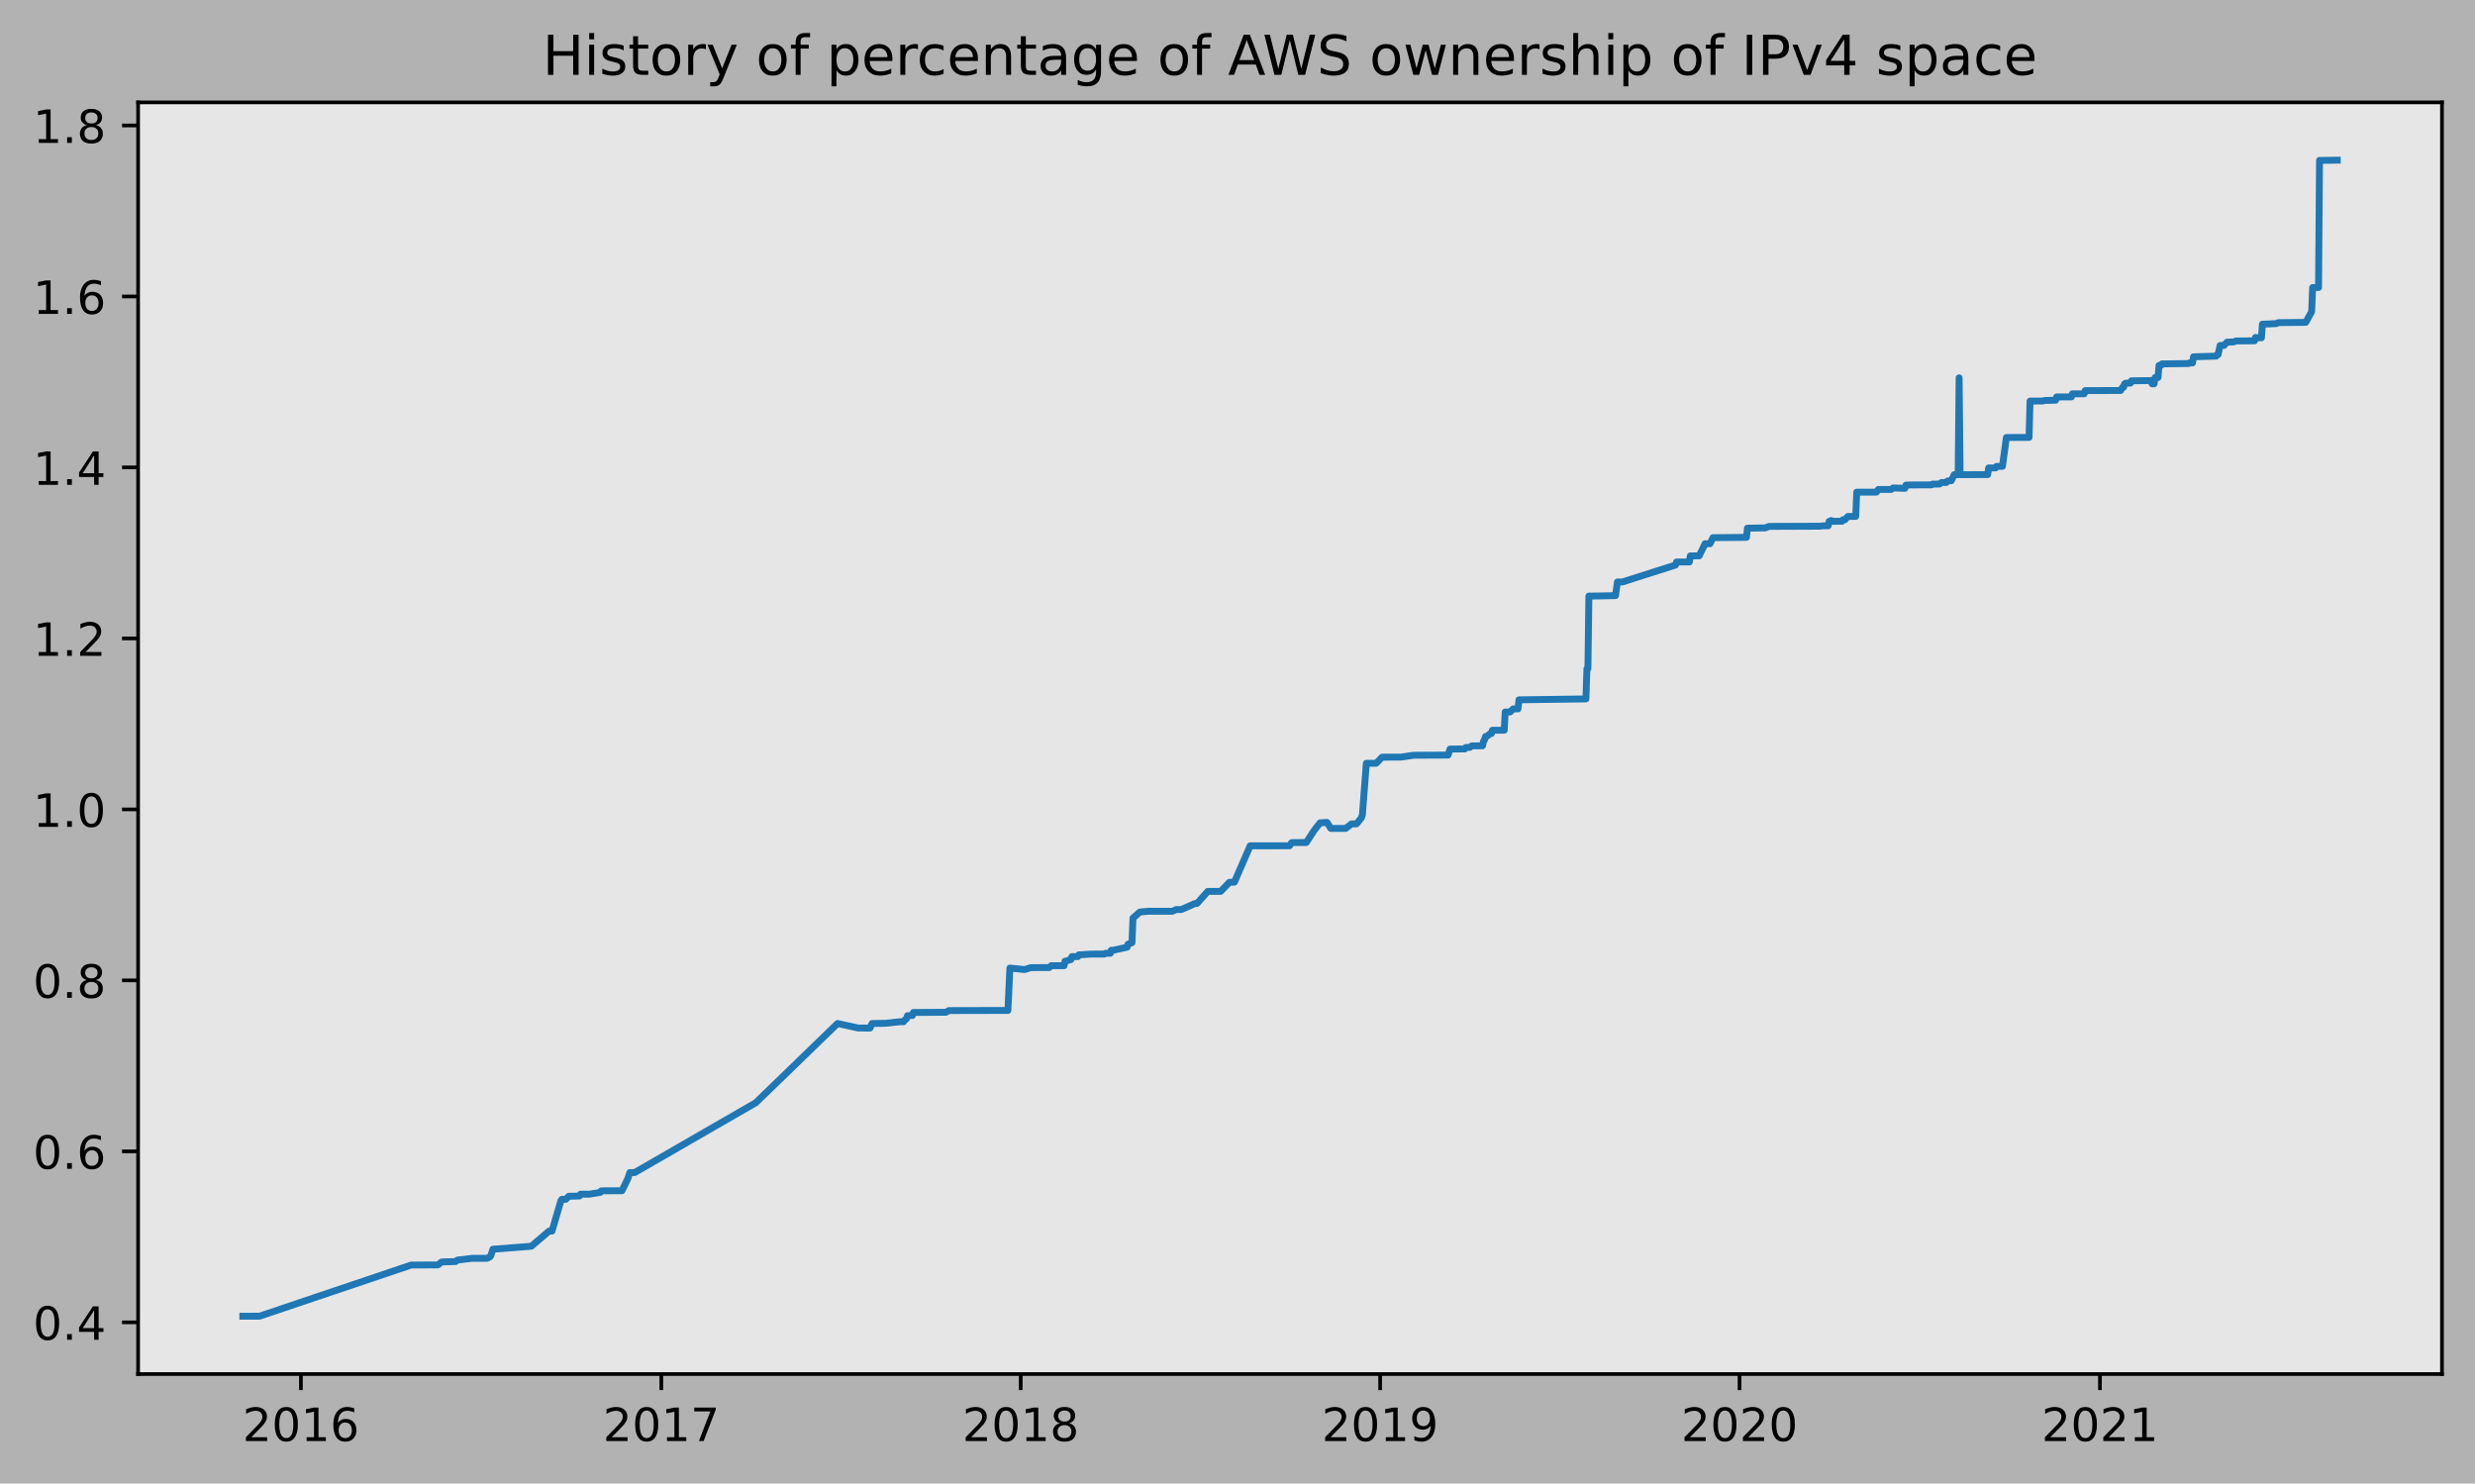
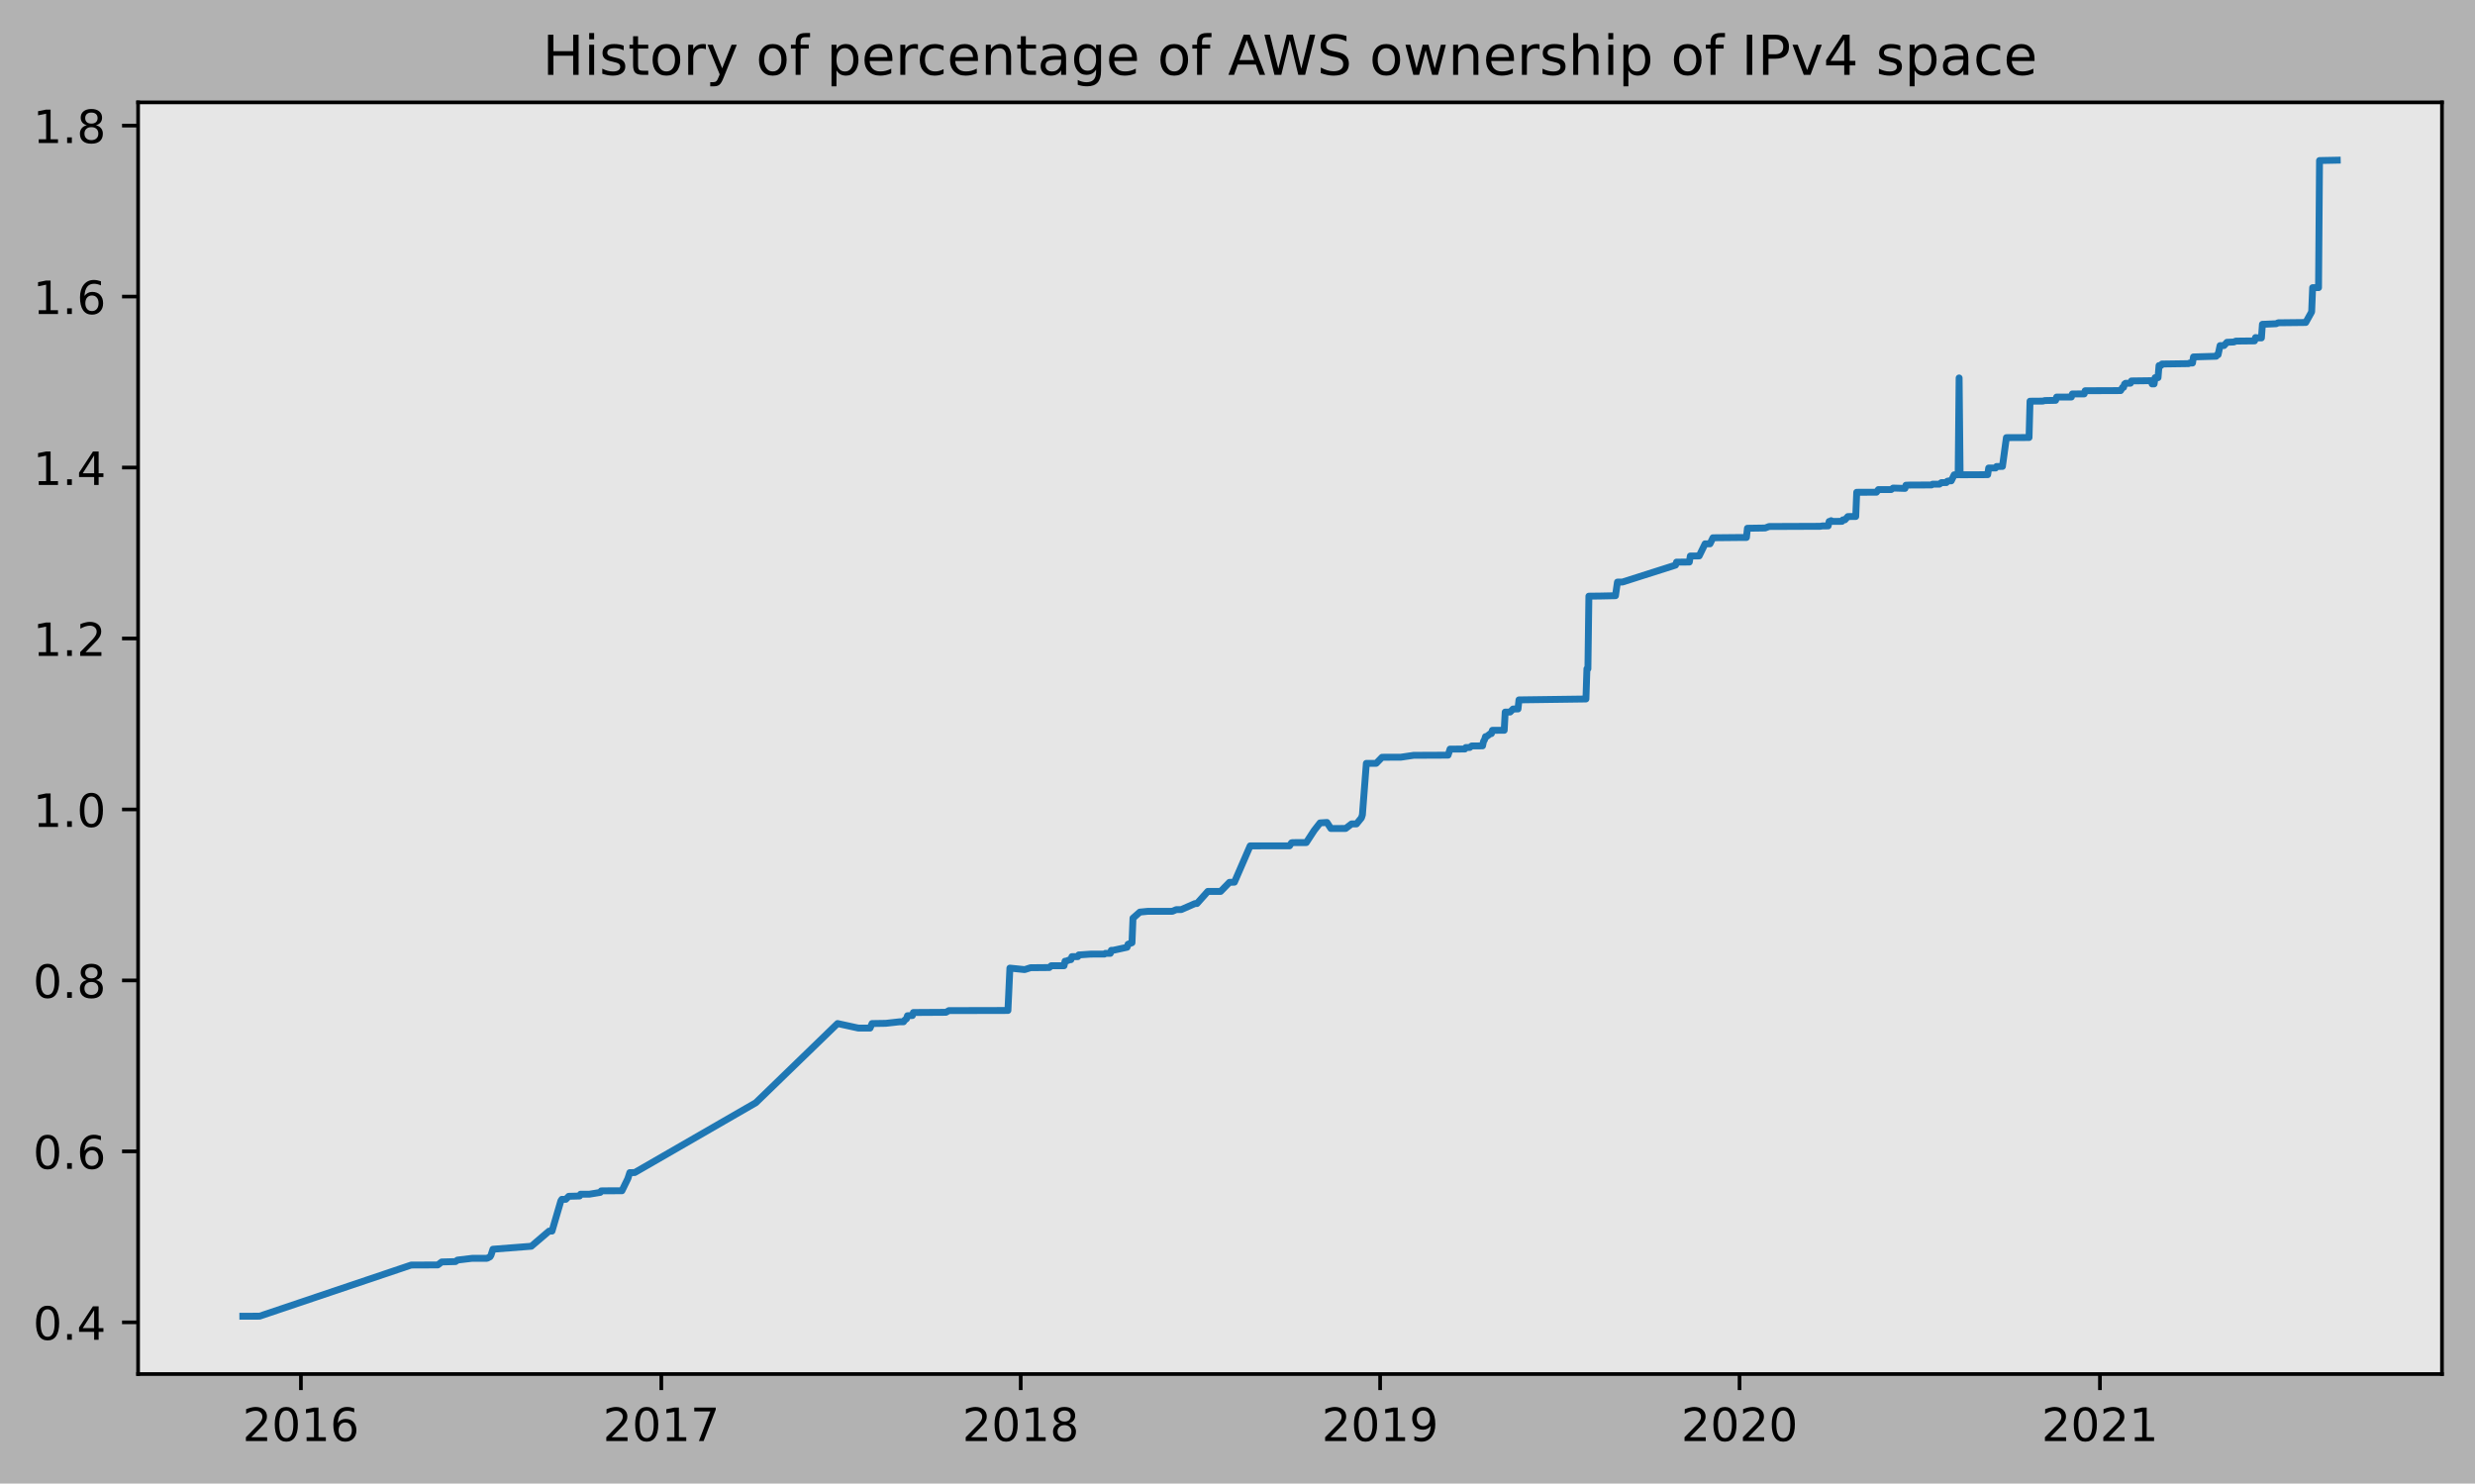
<svg xmlns="http://www.w3.org/2000/svg" xmlns:xlink="http://www.w3.org/1999/xlink" height="323.396pt" version="1.1" viewBox="0 0 539.503 323.396" width="539.503pt">
  <defs>
    <style type="text/css">
*{stroke-linecap:butt;stroke-linejoin:round;}
  </style>
  </defs>
  <g id="figure_1">
    <g id="patch_1">
      <path d="M 0 323.396  L 539.503 323.396  L 539.503 0  L 0 0  z " style="fill:#b2b2b2;" />
    </g>
    <g id="axes_1">
      <g id="patch_2">
        <path d="M 30.103 299.518  L 532.303 299.518  L 532.303 22.318  L 30.103 22.318  z " style="fill:#e6e6e6;" />
      </g>
      <g id="matplotlib.axis_1">
        <g id="xtick_1">
          <g id="line2d_1">
            <defs>
-               <path d="M 0 0  L 0 3.5  " id="m398f9cd85d" style="stroke:#000000;stroke-width:0.8;" />
-             </defs>
-             <g>
-               <use style="stroke:#000000;stroke-width:0.8;" x="65.594" xlink:href="#m398f9cd85d" y="299.518" />
+               <path d="M 0 0  L 0 3.5  " id="md01f95d7d3" style="stroke:#000000;stroke-width:0.8;" />
+             </defs>
+             <g>
+               <use style="stroke:#000000;stroke-width:0.8;" x="65.594" xlink:href="#md01f95d7d3" y="299.518" />
            </g>
          </g>
          <g id="text_1">
            <defs>
              <path d="M 19.188 8.297  L 53.609 8.297  L 53.609 0  L 7.328 0  L 7.328 8.297  Q 12.938 14.109 22.625 23.891  Q 32.328 33.688 34.812 36.531  Q 39.547 41.844 41.422 45.531  Q 43.312 49.219 43.312 52.781  Q 43.312 58.594 39.234 62.25  Q 35.156 65.922 28.609 65.922  Q 23.969 65.922 18.812 64.312  Q 13.672 62.703 7.812 59.422  L 7.812 69.391  Q 13.766 71.781 18.938 73  Q 24.125 74.219 28.422 74.219  Q 39.75 74.219 46.484 68.547  Q 53.219 62.891 53.219 53.422  Q 53.219 48.922 51.531 44.891  Q 49.859 40.875 45.406 35.406  Q 44.188 33.984 37.641 27.219  Q 31.109 20.453 19.188 8.297  z " id="DejaVuSans-50" />
              <path d="M 31.781 66.406  Q 24.172 66.406 20.328 58.906  Q 16.5 51.422 16.5 36.375  Q 16.5 21.391 20.328 13.891  Q 24.172 6.391 31.781 6.391  Q 39.453 6.391 43.281 13.891  Q 47.125 21.391 47.125 36.375  Q 47.125 51.422 43.281 58.906  Q 39.453 66.406 31.781 66.406  z M 31.781 74.219  Q 44.047 74.219 50.516 64.516  Q 56.984 54.828 56.984 36.375  Q 56.984 17.969 50.516 8.266  Q 44.047 -1.422 31.781 -1.422  Q 19.531 -1.422 13.062 8.266  Q 6.594 17.969 6.594 36.375  Q 6.594 54.828 13.062 64.516  Q 19.531 74.219 31.781 74.219  z " id="DejaVuSans-48" />
              <path d="M 12.406 8.297  L 28.516 8.297  L 28.516 63.922  L 10.984 60.406  L 10.984 69.391  L 28.422 72.906  L 38.281 72.906  L 38.281 8.297  L 54.391 8.297  L 54.391 0  L 12.406 0  z " id="DejaVuSans-49" />
              <path d="M 33.016 40.375  Q 26.375 40.375 22.484 35.828  Q 18.609 31.297 18.609 23.391  Q 18.609 15.531 22.484 10.953  Q 26.375 6.391 33.016 6.391  Q 39.656 6.391 43.531 10.953  Q 47.406 15.531 47.406 23.391  Q 47.406 31.297 43.531 35.828  Q 39.656 40.375 33.016 40.375  z M 52.594 71.297  L 52.594 62.312  Q 48.875 64.062 45.094 64.984  Q 41.312 65.922 37.594 65.922  Q 27.828 65.922 22.672 59.328  Q 17.531 52.734 16.797 39.406  Q 19.672 43.656 24.016 45.922  Q 28.375 48.188 33.594 48.188  Q 44.578 48.188 50.953 41.516  Q 57.328 34.859 57.328 23.391  Q 57.328 12.156 50.688 5.359  Q 44.047 -1.422 33.016 -1.422  Q 20.359 -1.422 13.672 8.266  Q 6.984 17.969 6.984 36.375  Q 6.984 53.656 15.188 63.938  Q 23.391 74.219 37.203 74.219  Q 40.922 74.219 44.703 73.484  Q 48.484 72.75 52.594 71.297  z " id="DejaVuSans-54" />
            </defs>
            <g transform="translate(52.86933 314.1166)scale(0.1 -0.1)">
              <use xlink:href="#DejaVuSans-50" />
              <use x="63.623" xlink:href="#DejaVuSans-48" />
              <use x="127.246" xlink:href="#DejaVuSans-49" />
              <use x="190.869" xlink:href="#DejaVuSans-54" />
            </g>
          </g>
        </g>
        <g id="xtick_2">
          <g id="line2d_2">
            <g>
-               <use style="stroke:#000000;stroke-width:0.8;" x="144.154" xlink:href="#m398f9cd85d" y="299.518" />
+               <use style="stroke:#000000;stroke-width:0.8;" x="144.154" xlink:href="#md01f95d7d3" y="299.518" />
            </g>
          </g>
          <g id="text_2">
            <defs>
              <path d="M 8.203 72.906  L 55.078 72.906  L 55.078 68.703  L 28.609 0  L 18.312 0  L 43.219 64.594  L 8.203 64.594  z " id="DejaVuSans-55" />
            </defs>
            <g transform="translate(131.4286 314.1166)scale(0.1 -0.1)">
              <use xlink:href="#DejaVuSans-50" />
              <use x="63.623" xlink:href="#DejaVuSans-48" />
              <use x="127.246" xlink:href="#DejaVuSans-49" />
              <use x="190.869" xlink:href="#DejaVuSans-55" />
            </g>
          </g>
        </g>
        <g id="xtick_3">
          <g id="line2d_3">
            <g>
-               <use style="stroke:#000000;stroke-width:0.8;" x="222.498" xlink:href="#m398f9cd85d" y="299.518" />
+               <use style="stroke:#000000;stroke-width:0.8;" x="222.498" xlink:href="#md01f95d7d3" y="299.518" />
            </g>
          </g>
          <g id="text_3">
            <defs>
              <path d="M 31.781 34.625  Q 24.75 34.625 20.719 30.859  Q 16.703 27.094 16.703 20.516  Q 16.703 13.922 20.719 10.156  Q 24.75 6.391 31.781 6.391  Q 38.812 6.391 42.859 10.172  Q 46.922 13.969 46.922 20.516  Q 46.922 27.094 42.891 30.859  Q 38.875 34.625 31.781 34.625  z M 21.922 38.812  Q 15.578 40.375 12.031 44.719  Q 8.5 49.078 8.5 55.328  Q 8.5 64.062 14.719 69.141  Q 20.953 74.219 31.781 74.219  Q 42.672 74.219 48.875 69.141  Q 55.078 64.062 55.078 55.328  Q 55.078 49.078 51.531 44.719  Q 48 40.375 41.703 38.812  Q 48.828 37.156 52.797 32.312  Q 56.781 27.484 56.781 20.516  Q 56.781 9.906 50.312 4.234  Q 43.844 -1.422 31.781 -1.422  Q 19.734 -1.422 13.25 4.234  Q 6.781 9.906 6.781 20.516  Q 6.781 27.484 10.781 32.312  Q 14.797 37.156 21.922 38.812  z M 18.312 54.391  Q 18.312 48.734 21.844 45.562  Q 25.391 42.391 31.781 42.391  Q 38.141 42.391 41.719 45.562  Q 45.312 48.734 45.312 54.391  Q 45.312 60.062 41.719 63.234  Q 38.141 66.406 31.781 66.406  Q 25.391 66.406 21.844 63.234  Q 18.312 60.062 18.312 54.391  z " id="DejaVuSans-56" />
            </defs>
            <g transform="translate(209.7733 314.1166)scale(0.1 -0.1)">
              <use xlink:href="#DejaVuSans-50" />
              <use x="63.623" xlink:href="#DejaVuSans-48" />
              <use x="127.246" xlink:href="#DejaVuSans-49" />
              <use x="190.869" xlink:href="#DejaVuSans-56" />
            </g>
          </g>
        </g>
        <g id="xtick_4">
          <g id="line2d_4">
            <g>
-               <use style="stroke:#000000;stroke-width:0.8;" x="300.843" xlink:href="#m398f9cd85d" y="299.518" />
+               <use style="stroke:#000000;stroke-width:0.8;" x="300.843" xlink:href="#md01f95d7d3" y="299.518" />
            </g>
          </g>
          <g id="text_4">
            <defs>
              <path d="M 10.984 1.516  L 10.984 10.5  Q 14.703 8.734 18.5 7.812  Q 22.312 6.891 25.984 6.891  Q 35.75 6.891 40.891 13.453  Q 46.047 20.016 46.781 33.406  Q 43.953 29.203 39.594 26.953  Q 35.25 24.703 29.984 24.703  Q 19.047 24.703 12.672 31.312  Q 6.297 37.938 6.297 49.422  Q 6.297 60.641 12.938 67.422  Q 19.578 74.219 30.609 74.219  Q 43.266 74.219 49.922 64.516  Q 56.594 54.828 56.594 36.375  Q 56.594 19.141 48.406 8.859  Q 40.234 -1.422 26.422 -1.422  Q 22.703 -1.422 18.891 -0.688  Q 15.094 0.047 10.984 1.516  z M 30.609 32.422  Q 37.25 32.422 41.125 36.953  Q 45.016 41.5 45.016 49.422  Q 45.016 57.281 41.125 61.844  Q 37.25 66.406 30.609 66.406  Q 23.969 66.406 20.094 61.844  Q 16.219 57.281 16.219 49.422  Q 16.219 41.5 20.094 36.953  Q 23.969 32.422 30.609 32.422  z " id="DejaVuSans-57" />
            </defs>
            <g transform="translate(288.118 314.1166)scale(0.1 -0.1)">
              <use xlink:href="#DejaVuSans-50" />
              <use x="63.623" xlink:href="#DejaVuSans-48" />
              <use x="127.246" xlink:href="#DejaVuSans-49" />
              <use x="190.869" xlink:href="#DejaVuSans-57" />
            </g>
          </g>
        </g>
        <g id="xtick_5">
          <g id="line2d_5">
            <g>
-               <use style="stroke:#000000;stroke-width:0.8;" x="379.188" xlink:href="#m398f9cd85d" y="299.518" />
+               <use style="stroke:#000000;stroke-width:0.8;" x="379.188" xlink:href="#md01f95d7d3" y="299.518" />
            </g>
          </g>
          <g id="text_5">
            <g transform="translate(366.4626 314.1166)scale(0.1 -0.1)">
              <use xlink:href="#DejaVuSans-50" />
              <use x="63.623" xlink:href="#DejaVuSans-48" />
              <use x="127.246" xlink:href="#DejaVuSans-50" />
              <use x="190.869" xlink:href="#DejaVuSans-48" />
            </g>
          </g>
        </g>
        <g id="xtick_6">
          <g id="line2d_6">
            <g>
-               <use style="stroke:#000000;stroke-width:0.8;" x="457.747" xlink:href="#m398f9cd85d" y="299.518" />
+               <use style="stroke:#000000;stroke-width:0.8;" x="457.747" xlink:href="#md01f95d7d3" y="299.518" />
            </g>
          </g>
          <g id="text_6">
            <g transform="translate(445.0219 314.1166)scale(0.1 -0.1)">
              <use xlink:href="#DejaVuSans-50" />
              <use x="63.623" xlink:href="#DejaVuSans-48" />
              <use x="127.246" xlink:href="#DejaVuSans-50" />
              <use x="190.869" xlink:href="#DejaVuSans-49" />
            </g>
          </g>
        </g>
      </g>
      <g id="matplotlib.axis_2">
        <g id="ytick_1">
          <g id="line2d_7">
            <defs>
-               <path d="M 0 0  L -3.5 0  " id="m3042675da7" style="stroke:#000000;stroke-width:0.8;" />
-             </defs>
-             <g>
-               <use style="stroke:#000000;stroke-width:0.8;" x="30.103" xlink:href="#m3042675da7" y="288.245" />
+               <path d="M 0 0  L -3.5 0  " id="ma2ebd21f0e" style="stroke:#000000;stroke-width:0.8;" />
+             </defs>
+             <g>
+               <use style="stroke:#000000;stroke-width:0.8;" x="30.103" xlink:href="#ma2ebd21f0e" y="288.244" />
            </g>
          </g>
          <g id="text_7">
            <defs>
              <path d="M 10.688 12.406  L 21 12.406  L 21 0  L 10.688 0  z " id="DejaVuSans-46" />
              <path d="M 37.797 64.312  L 12.891 25.391  L 37.797 25.391  z M 35.203 72.906  L 47.609 72.906  L 47.609 25.391  L 58.016 25.391  L 58.016 17.188  L 47.609 17.188  L 47.609 0  L 37.797 0  L 37.797 17.188  L 4.891 17.188  L 4.891 26.703  z " id="DejaVuSans-52" />
            </defs>
-             <g transform="translate(7.2 292.0437)scale(0.1 -0.1)">
+             <g transform="translate(7.2 292.0436)scale(0.1 -0.1)">
              <use xlink:href="#DejaVuSans-48" />
              <use x="63.623" xlink:href="#DejaVuSans-46" />
              <use x="95.41" xlink:href="#DejaVuSans-52" />
            </g>
          </g>
        </g>
        <g id="ytick_2">
          <g id="line2d_8">
            <g>
-               <use style="stroke:#000000;stroke-width:0.8;" x="30.103" xlink:href="#m3042675da7" y="250.974" />
+               <use style="stroke:#000000;stroke-width:0.8;" x="30.103" xlink:href="#ma2ebd21f0e" y="250.978" />
            </g>
          </g>
          <g id="text_8">
-             <g transform="translate(7.2 254.7731)scale(0.1 -0.1)">
+             <g transform="translate(7.2 254.7775)scale(0.1 -0.1)">
              <use xlink:href="#DejaVuSans-48" />
              <use x="63.623" xlink:href="#DejaVuSans-46" />
              <use x="95.41" xlink:href="#DejaVuSans-54" />
            </g>
          </g>
        </g>
        <g id="ytick_3">
          <g id="line2d_9">
            <g>
-               <use style="stroke:#000000;stroke-width:0.8;" x="30.103" xlink:href="#m3042675da7" y="213.703" />
+               <use style="stroke:#000000;stroke-width:0.8;" x="30.103" xlink:href="#ma2ebd21f0e" y="213.712" />
            </g>
          </g>
          <g id="text_9">
-             <g transform="translate(7.2 217.5025)scale(0.1 -0.1)">
+             <g transform="translate(7.2 217.5115)scale(0.1 -0.1)">
              <use xlink:href="#DejaVuSans-48" />
              <use x="63.623" xlink:href="#DejaVuSans-46" />
              <use x="95.41" xlink:href="#DejaVuSans-56" />
            </g>
          </g>
        </g>
        <g id="ytick_4">
          <g id="line2d_10">
            <g>
-               <use style="stroke:#000000;stroke-width:0.8;" x="30.103" xlink:href="#m3042675da7" y="176.433" />
+               <use style="stroke:#000000;stroke-width:0.8;" x="30.103" xlink:href="#ma2ebd21f0e" y="176.446" />
            </g>
          </g>
          <g id="text_10">
-             <g transform="translate(7.2 180.2319)scale(0.1 -0.1)">
+             <g transform="translate(7.2 180.2454)scale(0.1 -0.1)">
              <use xlink:href="#DejaVuSans-49" />
              <use x="63.623" xlink:href="#DejaVuSans-46" />
              <use x="95.41" xlink:href="#DejaVuSans-48" />
            </g>
          </g>
        </g>
        <g id="ytick_5">
          <g id="line2d_11">
            <g>
-               <use style="stroke:#000000;stroke-width:0.8;" x="30.103" xlink:href="#m3042675da7" y="139.162" />
+               <use style="stroke:#000000;stroke-width:0.8;" x="30.103" xlink:href="#ma2ebd21f0e" y="139.18" />
            </g>
          </g>
          <g id="text_11">
-             <g transform="translate(7.2 142.9613)scale(0.1 -0.1)">
+             <g transform="translate(7.2 142.9794)scale(0.1 -0.1)">
              <use xlink:href="#DejaVuSans-49" />
              <use x="63.623" xlink:href="#DejaVuSans-46" />
              <use x="95.41" xlink:href="#DejaVuSans-50" />
            </g>
          </g>
        </g>
        <g id="ytick_6">
          <g id="line2d_12">
            <g>
-               <use style="stroke:#000000;stroke-width:0.8;" x="30.103" xlink:href="#m3042675da7" y="101.891" />
+               <use style="stroke:#000000;stroke-width:0.8;" x="30.103" xlink:href="#ma2ebd21f0e" y="101.914" />
            </g>
          </g>
          <g id="text_12">
-             <g transform="translate(7.2 105.6907)scale(0.1 -0.1)">
+             <g transform="translate(7.2 105.7134)scale(0.1 -0.1)">
              <use xlink:href="#DejaVuSans-49" />
              <use x="63.623" xlink:href="#DejaVuSans-46" />
              <use x="95.41" xlink:href="#DejaVuSans-52" />
            </g>
          </g>
        </g>
        <g id="ytick_7">
          <g id="line2d_13">
            <g>
-               <use style="stroke:#000000;stroke-width:0.8;" x="30.103" xlink:href="#m3042675da7" y="64.621" />
+               <use style="stroke:#000000;stroke-width:0.8;" x="30.103" xlink:href="#ma2ebd21f0e" y="64.648" />
            </g>
          </g>
          <g id="text_13">
-             <g transform="translate(7.2 68.42005)scale(0.1 -0.1)">
+             <g transform="translate(7.2 68.44732)scale(0.1 -0.1)">
              <use xlink:href="#DejaVuSans-49" />
              <use x="63.623" xlink:href="#DejaVuSans-46" />
              <use x="95.41" xlink:href="#DejaVuSans-54" />
            </g>
          </g>
        </g>
        <g id="ytick_8">
          <g id="line2d_14">
            <g>
-               <use style="stroke:#000000;stroke-width:0.8;" x="30.103" xlink:href="#m3042675da7" y="27.35" />
+               <use style="stroke:#000000;stroke-width:0.8;" x="30.103" xlink:href="#ma2ebd21f0e" y="27.382" />
            </g>
          </g>
          <g id="text_14">
-             <g transform="translate(7.2 31.14943)scale(0.1 -0.1)">
+             <g transform="translate(7.2 31.18128)scale(0.1 -0.1)">
              <use xlink:href="#DejaVuSans-49" />
              <use x="63.623" xlink:href="#DejaVuSans-46" />
              <use x="95.41" xlink:href="#DejaVuSans-56" />
            </g>
          </g>
        </g>
      </g>
      <g id="line2d_15">
-         <path clip-path="url(#p9a9b9db5c4)" d="M 52.93 286.918  L 56.579 286.904  L 89.634 275.756  L 95.43 275.732  L 96.288 275.083  L 99.293 275  L 99.723 274.672  L 102.942 274.289  L 106.162 274.291  L 106.806 273.962  L 107.02 273.632  L 107.45 272.307  L 115.821 271.658  L 119.684 268.358  L 120.328 268.355  L 122.26 261.758  L 122.475 261.428  L 123.333 261.428  L 123.977 260.768  L 126.338 260.703  L 126.553 260.308  L 128.485 260.308  L 130.846 259.92  L 131.06 259.59  L 131.49 259.575  L 135.568 259.563  L 136.856 256.924  L 137.285 255.605  L 138.358 255.595  L 164.759 240.367  L 182.575 223.104  L 187.082 224.09  L 189.658 224.097  L 190.087 223.107  L 193.092 223.058  L 196.097 222.721  L 196.956 222.721  L 197.17 222.391  L 197.6 222.061  L 197.814 221.402  L 198.888 221.36  L 199.102 220.701  L 206.185 220.658  L 206.829 220.287  L 219.708 220.256  L 220.137 211.02  L 223.357 211.35  L 224.645 210.936  L 228.723 210.9  L 229.152 210.503  L 231.943 210.504  L 232.157 209.514  L 232.372 209.512  L 233.23 209.18  L 233.445 209.179  L 233.66 208.52  L 234.948 208.518  L 235.162 208.141  L 235.377 208.139  L 237.738 207.97  L 240.743 207.969  L 240.958 207.804  L 242.031 207.803  L 242.245 207.143  L 242.675 207.138  L 245.68 206.478  L 245.894 205.818  L 246.753 205.488  L 246.968 200.127  L 248.47 198.808  L 250.187 198.643  L 255.553 198.637  L 256.412 198.265  L 257.485 198.265  L 260.49 196.946  L 260.919 196.942  L 263.28 194.302  L 266.071 194.306  L 268.003 192.321  L 269.076 192.294  L 272.51 184.374  L 281.096 184.37  L 281.525 183.71  L 281.74 183.658  L 284.745 183.655  L 286.462 181.016  L 287.75 179.366  L 289.252 179.267  L 290.111 180.586  L 293.33 180.575  L 294.618 179.585  L 295.692 179.584  L 296.765 178.264  L 296.979 177.599  L 297.838 166.384  L 299.984 166.379  L 301.272 165.054  L 305.35 165.042  L 308.141 164.63  L 315.653 164.597  L 316.083 163.276  L 319.302 163.261  L 319.517 162.931  L 320.375 162.92  L 320.805 162.59  L 323.166 162.572  L 323.38 161.582  L 323.595 161.252  L 323.81 160.556  L 324.024 160.555  L 324.883 159.895  L 325.098 159.895  L 325.312 159.181  L 327.888 159.177  L 328.103 155.203  L 329.176 155.196  L 329.82 154.535  L 330.893 154.529  L 331.108 152.548  L 345.703 152.349  L 345.918 145.767  L 346.133 145.767  L 346.347 129.933  L 348.923 129.903  L 352.143 129.836  L 352.572 126.867  L 353.645 126.86  L 365.236 123.17  L 365.45 122.51  L 368.241 122.5  L 368.455 121.18  L 370.387 121.162  L 371.675 118.523  L 372.748 118.522  L 373.392 117.203  L 379.402 117.144  L 380.69 117.138  L 380.905 115.13  L 384.768 115.073  L 385.627 114.748  L 396.788 114.704  L 397.218 114.622  L 398.505 114.617  L 398.72 113.648  L 398.935 113.648  L 399.149 113.475  L 399.364 113.637  L 401.51 113.624  L 401.725 113.295  L 402.154 113.294  L 402.798 112.581  L 404.515 112.564  L 404.73 107.284  L 409.023 107.275  L 409.452 106.697  L 412.243 106.695  L 412.672 106.365  L 415.248 106.443  L 415.462 105.747  L 416.321 105.712  L 421.043 105.69  L 421.258 105.525  L 422.76 105.519  L 423.189 105.18  L 424.263 105.176  L 424.477 104.877  L 424.907 104.795  L 425.336 104.795  L 425.98 103.475  L 426.838 103.475  L 427.053 82.362  L 427.268 103.474  L 433.278 103.449  L 433.492 101.998  L 434.995 101.998  L 435.209 101.667  L 436.497 101.648  L 437.356 95.37  L 442.293 95.347  L 442.507 87.43  L 445.298 87.407  L 445.727 87.29  L 448.088 87.242  L 448.303 86.53  L 451.522 86.518  L 451.737 85.847  L 454.313 85.843  L 454.527 85.149  L 462.254 85.119  L 462.684 84.413  L 462.898 84.413  L 463.113 83.695  L 463.328 83.528  L 464.401 83.508  L 464.615 83.013  L 468.908 82.958  L 469.123 83.668  L 469.552 83.666  L 469.767 82.298  L 470.411 82.298  L 470.625 79.659  L 471.055 79.656  L 471.269 79.322  L 477.065 79.241  L 477.279 79.109  L 477.923 79.109  L 478.138 77.778  L 483.075 77.632  L 483.289 77.301  L 483.504 77.299  L 483.933 75.31  L 484.792 75.3  L 485.436 74.588  L 486.938 74.525  L 487.368 74.328  L 491.446 74.285  L 491.66 73.558  L 492.304 73.639  L 492.948 73.633  L 493.163 70.663  L 493.807 70.645  L 496.168 70.539  L 496.597 70.333  L 502.607 70.267  L 503.895 67.953  L 504.11 62.675  L 505.398 62.674  L 505.612 34.963  L 509.476 34.918  L 509.476 34.918  " style="fill:none;stroke:#1f77b4;stroke-linecap:square;stroke-width:1.5;" />
+         <path clip-path="url(#p780a07347f)" d="M 52.93 286.918  L 56.579 286.904  L 89.634 275.758  L 95.43 275.733  L 96.288 275.084  L 99.293 275.002  L 99.723 274.673  L 102.942 274.29  L 106.162 274.293  L 106.806 273.963  L 107.02 273.633  L 107.45 272.309  L 115.821 271.66  L 119.684 268.36  L 120.328 268.358  L 122.26 261.761  L 122.475 261.431  L 123.333 261.431  L 123.977 260.772  L 126.338 260.706  L 126.553 260.312  L 128.485 260.312  L 130.846 259.924  L 131.06 259.594  L 131.49 259.578  L 135.568 259.567  L 136.856 256.928  L 137.285 255.609  L 138.358 255.598  L 164.759 240.373  L 182.575 223.112  L 187.082 224.097  L 189.658 224.104  L 190.087 223.115  L 193.092 223.066  L 196.097 222.729  L 196.956 222.729  L 197.17 222.399  L 197.6 222.069  L 197.814 221.41  L 198.888 221.369  L 199.102 220.709  L 206.185 220.666  L 206.829 220.295  L 219.708 220.265  L 220.137 211.029  L 223.357 211.359  L 224.645 210.945  L 228.723 210.909  L 229.152 210.512  L 231.943 210.513  L 232.157 209.524  L 232.372 209.521  L 233.23 209.19  L 233.445 209.189  L 233.66 208.529  L 234.948 208.528  L 235.162 208.15  L 235.377 208.148  L 237.738 207.98  L 240.743 207.978  L 240.958 207.814  L 242.031 207.812  L 242.245 207.153  L 242.675 207.147  L 245.68 206.487  L 245.894 205.828  L 246.753 205.498  L 246.968 200.138  L 248.47 198.819  L 250.187 198.654  L 255.553 198.647  L 256.412 198.276  L 257.485 198.276  L 260.49 196.957  L 260.919 196.953  L 263.28 194.313  L 266.071 194.317  L 268.003 192.332  L 269.076 192.305  L 272.51 184.387  L 281.096 184.382  L 281.525 183.723  L 281.74 183.671  L 284.745 183.667  L 286.462 181.029  L 287.75 179.379  L 289.252 179.28  L 290.111 180.6  L 293.33 180.588  L 294.618 179.598  L 295.692 179.597  L 296.765 178.278  L 296.979 177.613  L 297.838 166.398  L 299.984 166.393  L 301.272 165.069  L 305.35 165.057  L 308.141 164.645  L 315.653 164.612  L 316.083 163.291  L 319.302 163.276  L 319.517 162.946  L 320.375 162.935  L 320.805 162.605  L 323.166 162.587  L 323.38 161.597  L 323.595 161.268  L 323.81 160.572  L 324.024 160.571  L 324.883 159.911  L 325.098 159.911  L 325.312 159.196  L 327.888 159.192  L 328.103 155.219  L 329.176 155.212  L 329.82 154.551  L 330.893 154.546  L 331.108 152.564  L 345.703 152.366  L 345.918 145.784  L 346.133 145.784  L 346.347 129.952  L 348.923 129.922  L 352.143 129.855  L 352.572 126.886  L 353.645 126.88  L 365.236 123.19  L 365.45 122.53  L 368.241 122.52  L 368.455 121.201  L 370.387 121.183  L 371.675 118.544  L 372.748 118.543  L 373.392 117.223  L 379.402 117.164  L 380.69 117.159  L 380.905 115.151  L 384.768 115.094  L 385.627 114.769  L 396.788 114.725  L 397.218 114.643  L 398.505 114.638  L 398.72 113.669  L 398.935 113.669  L 399.149 113.496  L 399.364 113.658  L 401.51 113.645  L 401.725 113.317  L 402.154 113.315  L 402.798 112.602  L 404.515 112.586  L 404.73 107.306  L 409.023 107.297  L 409.452 106.719  L 412.243 106.717  L 412.672 106.387  L 415.248 106.465  L 415.462 105.769  L 416.321 105.734  L 421.043 105.712  L 421.258 105.547  L 422.76 105.541  L 423.189 105.203  L 424.263 105.199  L 424.477 104.9  L 424.907 104.817  L 425.336 104.817  L 425.98 103.498  L 426.838 103.498  L 427.053 82.387  L 427.268 103.496  L 433.278 103.472  L 433.492 102.021  L 434.995 102.02  L 435.209 101.689  L 436.497 101.671  L 437.356 95.394  L 442.293 95.371  L 442.507 87.454  L 445.298 87.432  L 445.727 87.314  L 448.088 87.266  L 448.303 86.555  L 451.522 86.542  L 451.737 85.871  L 454.313 85.867  L 454.527 85.174  L 462.254 85.144  L 462.684 84.438  L 462.898 84.438  L 463.113 83.72  L 463.328 83.552  L 464.401 83.533  L 464.615 83.039  L 468.908 82.983  L 469.123 83.693  L 469.552 83.691  L 469.767 82.323  L 470.411 82.323  L 470.625 79.684  L 471.055 79.682  L 471.269 79.348  L 477.065 79.267  L 477.279 79.135  L 477.923 79.134  L 478.138 77.803  L 483.075 77.657  L 483.289 77.327  L 483.504 77.325  L 483.933 75.336  L 484.792 75.326  L 485.436 74.614  L 486.938 74.551  L 487.368 74.354  L 491.446 74.311  L 491.66 73.584  L 492.304 73.665  L 492.948 73.659  L 493.163 70.69  L 493.807 70.671  L 496.168 70.566  L 496.597 70.36  L 502.607 70.294  L 503.895 67.98  L 504.11 62.702  L 505.398 62.701  L 505.612 34.994  L 509.476 34.918  L 509.476 34.918  " style="fill:none;stroke:#1f77b4;stroke-linecap:square;stroke-width:1.5;" />
      </g>
      <g id="patch_3">
        <path d="M 30.103 299.518  L 30.103 22.318  " style="fill:none;stroke:#000000;stroke-linecap:square;stroke-linejoin:miter;stroke-width:0.8;" />
      </g>
      <g id="patch_4">
        <path d="M 532.303 299.518  L 532.303 22.318  " style="fill:none;stroke:#000000;stroke-linecap:square;stroke-linejoin:miter;stroke-width:0.8;" />
      </g>
      <g id="patch_5">
        <path d="M 30.103 299.518  L 532.303 299.518  " style="fill:none;stroke:#000000;stroke-linecap:square;stroke-linejoin:miter;stroke-width:0.8;" />
      </g>
      <g id="patch_6">
        <path d="M 30.103 22.318  L 532.303 22.318  " style="fill:none;stroke:#000000;stroke-linecap:square;stroke-linejoin:miter;stroke-width:0.8;" />
      </g>
      <g id="text_15">
        <defs>
          <path d="M 9.812 72.906  L 19.672 72.906  L 19.672 43.016  L 55.516 43.016  L 55.516 72.906  L 65.375 72.906  L 65.375 0  L 55.516 0  L 55.516 34.719  L 19.672 34.719  L 19.672 0  L 9.812 0  z " id="DejaVuSans-72" />
          <path d="M 9.422 54.688  L 18.406 54.688  L 18.406 0  L 9.422 0  z M 9.422 75.984  L 18.406 75.984  L 18.406 64.594  L 9.422 64.594  z " id="DejaVuSans-105" />
          <path d="M 44.281 53.078  L 44.281 44.578  Q 40.484 46.531 36.375 47.5  Q 32.281 48.484 27.875 48.484  Q 21.188 48.484 17.844 46.438  Q 14.5 44.391 14.5 40.281  Q 14.5 37.156 16.891 35.375  Q 19.281 33.594 26.516 31.984  L 29.594 31.297  Q 39.156 29.25 43.188 25.516  Q 47.219 21.781 47.219 15.094  Q 47.219 7.469 41.188 3.016  Q 35.156 -1.422 24.609 -1.422  Q 20.219 -1.422 15.453 -0.562  Q 10.688 0.297 5.422 2  L 5.422 11.281  Q 10.406 8.688 15.234 7.391  Q 20.062 6.109 24.812 6.109  Q 31.156 6.109 34.562 8.281  Q 37.984 10.453 37.984 14.406  Q 37.984 18.062 35.516 20.016  Q 33.062 21.969 24.703 23.781  L 21.578 24.516  Q 13.234 26.266 9.516 29.906  Q 5.812 33.547 5.812 39.891  Q 5.812 47.609 11.281 51.797  Q 16.75 56 26.812 56  Q 31.781 56 36.172 55.266  Q 40.578 54.547 44.281 53.078  z " id="DejaVuSans-115" />
          <path d="M 18.312 70.219  L 18.312 54.688  L 36.812 54.688  L 36.812 47.703  L 18.312 47.703  L 18.312 18.016  Q 18.312 11.328 20.141 9.422  Q 21.969 7.516 27.594 7.516  L 36.812 7.516  L 36.812 0  L 27.594 0  Q 17.188 0 13.234 3.875  Q 9.281 7.766 9.281 18.016  L 9.281 47.703  L 2.688 47.703  L 2.688 54.688  L 9.281 54.688  L 9.281 70.219  z " id="DejaVuSans-116" />
          <path d="M 30.609 48.391  Q 23.391 48.391 19.188 42.75  Q 14.984 37.109 14.984 27.297  Q 14.984 17.484 19.156 11.844  Q 23.344 6.203 30.609 6.203  Q 37.797 6.203 41.984 11.859  Q 46.188 17.531 46.188 27.297  Q 46.188 37.016 41.984 42.703  Q 37.797 48.391 30.609 48.391  z M 30.609 56  Q 42.328 56 49.016 48.375  Q 55.719 40.766 55.719 27.297  Q 55.719 13.875 49.016 6.219  Q 42.328 -1.422 30.609 -1.422  Q 18.844 -1.422 12.172 6.219  Q 5.516 13.875 5.516 27.297  Q 5.516 40.766 12.172 48.375  Q 18.844 56 30.609 56  z " id="DejaVuSans-111" />
          <path d="M 41.109 46.297  Q 39.594 47.172 37.812 47.578  Q 36.031 48 33.891 48  Q 26.266 48 22.188 43.047  Q 18.109 38.094 18.109 28.812  L 18.109 0  L 9.078 0  L 9.078 54.688  L 18.109 54.688  L 18.109 46.188  Q 20.953 51.172 25.484 53.578  Q 30.031 56 36.531 56  Q 37.453 56 38.578 55.875  Q 39.703 55.766 41.062 55.516  z " id="DejaVuSans-114" />
          <path d="M 32.172 -5.078  Q 28.375 -14.844 24.75 -17.812  Q 21.141 -20.797 15.094 -20.797  L 7.906 -20.797  L 7.906 -13.281  L 13.188 -13.281  Q 16.891 -13.281 18.938 -11.516  Q 21 -9.766 23.484 -3.219  L 25.094 0.875  L 2.984 54.688  L 12.5 54.688  L 29.594 11.922  L 46.688 54.688  L 56.203 54.688  z " id="DejaVuSans-121" />
          <path id="DejaVuSans-32" />
          <path d="M 37.109 75.984  L 37.109 68.5  L 28.516 68.5  Q 23.688 68.5 21.797 66.547  Q 19.922 64.594 19.922 59.516  L 19.922 54.688  L 34.719 54.688  L 34.719 47.703  L 19.922 47.703  L 19.922 0  L 10.891 0  L 10.891 47.703  L 2.297 47.703  L 2.297 54.688  L 10.891 54.688  L 10.891 58.5  Q 10.891 67.625 15.141 71.797  Q 19.391 75.984 28.609 75.984  z " id="DejaVuSans-102" />
          <path d="M 18.109 8.203  L 18.109 -20.797  L 9.078 -20.797  L 9.078 54.688  L 18.109 54.688  L 18.109 46.391  Q 20.953 51.266 25.266 53.625  Q 29.594 56 35.594 56  Q 45.562 56 51.781 48.094  Q 58.016 40.188 58.016 27.297  Q 58.016 14.406 51.781 6.484  Q 45.562 -1.422 35.594 -1.422  Q 29.594 -1.422 25.266 0.953  Q 20.953 3.328 18.109 8.203  z M 48.688 27.297  Q 48.688 37.203 44.609 42.844  Q 40.531 48.484 33.406 48.484  Q 26.266 48.484 22.188 42.844  Q 18.109 37.203 18.109 27.297  Q 18.109 17.391 22.188 11.75  Q 26.266 6.109 33.406 6.109  Q 40.531 6.109 44.609 11.75  Q 48.688 17.391 48.688 27.297  z " id="DejaVuSans-112" />
          <path d="M 56.203 29.594  L 56.203 25.203  L 14.891 25.203  Q 15.484 15.922 20.484 11.062  Q 25.484 6.203 34.422 6.203  Q 39.594 6.203 44.453 7.469  Q 49.312 8.734 54.109 11.281  L 54.109 2.781  Q 49.266 0.734 44.188 -0.344  Q 39.109 -1.422 33.891 -1.422  Q 20.797 -1.422 13.156 6.188  Q 5.516 13.812 5.516 26.812  Q 5.516 40.234 12.766 48.109  Q 20.016 56 32.328 56  Q 43.359 56 49.781 48.891  Q 56.203 41.797 56.203 29.594  z M 47.219 32.234  Q 47.125 39.594 43.094 43.984  Q 39.062 48.391 32.422 48.391  Q 24.906 48.391 20.391 44.141  Q 15.875 39.891 15.188 32.172  z " id="DejaVuSans-101" />
          <path d="M 48.781 52.594  L 48.781 44.188  Q 44.969 46.297 41.141 47.344  Q 37.312 48.391 33.406 48.391  Q 24.656 48.391 19.812 42.844  Q 14.984 37.312 14.984 27.297  Q 14.984 17.281 19.812 11.734  Q 24.656 6.203 33.406 6.203  Q 37.312 6.203 41.141 7.25  Q 44.969 8.297 48.781 10.406  L 48.781 2.094  Q 45.016 0.344 40.984 -0.531  Q 36.969 -1.422 32.422 -1.422  Q 20.062 -1.422 12.781 6.344  Q 5.516 14.109 5.516 27.297  Q 5.516 40.672 12.859 48.328  Q 20.219 56 33.016 56  Q 37.156 56 41.109 55.141  Q 45.062 54.297 48.781 52.594  z " id="DejaVuSans-99" />
          <path d="M 54.891 33.016  L 54.891 0  L 45.906 0  L 45.906 32.719  Q 45.906 40.484 42.875 44.328  Q 39.844 48.188 33.797 48.188  Q 26.516 48.188 22.312 43.547  Q 18.109 38.922 18.109 30.906  L 18.109 0  L 9.078 0  L 9.078 54.688  L 18.109 54.688  L 18.109 46.188  Q 21.344 51.125 25.703 53.562  Q 30.078 56 35.797 56  Q 45.219 56 50.047 50.172  Q 54.891 44.344 54.891 33.016  z " id="DejaVuSans-110" />
          <path d="M 34.281 27.484  Q 23.391 27.484 19.188 25  Q 14.984 22.516 14.984 16.5  Q 14.984 11.719 18.141 8.906  Q 21.297 6.109 26.703 6.109  Q 34.188 6.109 38.703 11.406  Q 43.219 16.703 43.219 25.484  L 43.219 27.484  z M 52.203 31.203  L 52.203 0  L 43.219 0  L 43.219 8.297  Q 40.141 3.328 35.547 0.953  Q 30.953 -1.422 24.312 -1.422  Q 15.922 -1.422 10.953 3.297  Q 6 8.016 6 15.922  Q 6 25.141 12.172 29.828  Q 18.359 34.516 30.609 34.516  L 43.219 34.516  L 43.219 35.406  Q 43.219 41.609 39.141 45  Q 35.062 48.391 27.688 48.391  Q 23 48.391 18.547 47.266  Q 14.109 46.141 10.016 43.891  L 10.016 52.203  Q 14.938 54.109 19.578 55.047  Q 24.219 56 28.609 56  Q 40.484 56 46.344 49.844  Q 52.203 43.703 52.203 31.203  z " id="DejaVuSans-97" />
          <path d="M 45.406 27.984  Q 45.406 37.75 41.375 43.109  Q 37.359 48.484 30.078 48.484  Q 22.859 48.484 18.828 43.109  Q 14.797 37.75 14.797 27.984  Q 14.797 18.266 18.828 12.891  Q 22.859 7.516 30.078 7.516  Q 37.359 7.516 41.375 12.891  Q 45.406 18.266 45.406 27.984  z M 54.391 6.781  Q 54.391 -7.172 48.188 -13.984  Q 42 -20.797 29.203 -20.797  Q 24.469 -20.797 20.266 -20.094  Q 16.062 -19.391 12.109 -17.922  L 12.109 -9.188  Q 16.062 -11.328 19.922 -12.344  Q 23.781 -13.375 27.781 -13.375  Q 36.625 -13.375 41.016 -8.766  Q 45.406 -4.156 45.406 5.172  L 45.406 9.625  Q 42.625 4.781 38.281 2.391  Q 33.938 0 27.875 0  Q 17.828 0 11.672 7.656  Q 5.516 15.328 5.516 27.984  Q 5.516 40.672 11.672 48.328  Q 17.828 56 27.875 56  Q 33.938 56 38.281 53.609  Q 42.625 51.219 45.406 46.391  L 45.406 54.688  L 54.391 54.688  z " id="DejaVuSans-103" />
          <path d="M 34.188 63.188  L 20.797 26.906  L 47.609 26.906  z M 28.609 72.906  L 39.797 72.906  L 67.578 0  L 57.328 0  L 50.688 18.703  L 17.828 18.703  L 11.188 0  L 0.781 0  z " id="DejaVuSans-65" />
          <path d="M 3.328 72.906  L 13.281 72.906  L 28.609 11.281  L 43.891 72.906  L 54.984 72.906  L 70.312 11.281  L 85.594 72.906  L 95.609 72.906  L 77.297 0  L 64.891 0  L 49.516 63.281  L 33.984 0  L 21.578 0  z " id="DejaVuSans-87" />
          <path d="M 53.516 70.516  L 53.516 60.891  Q 47.906 63.578 42.922 64.891  Q 37.938 66.219 33.297 66.219  Q 25.25 66.219 20.875 63.094  Q 16.5 59.969 16.5 54.203  Q 16.5 49.359 19.406 46.891  Q 22.312 44.438 30.422 42.922  L 36.375 41.703  Q 47.406 39.594 52.656 34.297  Q 57.906 29 57.906 20.125  Q 57.906 9.516 50.797 4.047  Q 43.703 -1.422 29.984 -1.422  Q 24.812 -1.422 18.969 -0.25  Q 13.141 0.922 6.891 3.219  L 6.891 13.375  Q 12.891 10.016 18.656 8.297  Q 24.422 6.594 29.984 6.594  Q 38.422 6.594 43.016 9.906  Q 47.609 13.234 47.609 19.391  Q 47.609 24.75 44.312 27.781  Q 41.016 30.812 33.5 32.328  L 27.484 33.5  Q 16.453 35.688 11.516 40.375  Q 6.594 45.062 6.594 53.422  Q 6.594 63.094 13.406 68.656  Q 20.219 74.219 32.172 74.219  Q 37.312 74.219 42.625 73.281  Q 47.953 72.359 53.516 70.516  z " id="DejaVuSans-83" />
          <path d="M 4.203 54.688  L 13.188 54.688  L 24.422 12.016  L 35.594 54.688  L 46.188 54.688  L 57.422 12.016  L 68.609 54.688  L 77.594 54.688  L 63.281 0  L 52.688 0  L 40.922 44.828  L 29.109 0  L 18.5 0  z " id="DejaVuSans-119" />
          <path d="M 54.891 33.016  L 54.891 0  L 45.906 0  L 45.906 32.719  Q 45.906 40.484 42.875 44.328  Q 39.844 48.188 33.797 48.188  Q 26.516 48.188 22.312 43.547  Q 18.109 38.922 18.109 30.906  L 18.109 0  L 9.078 0  L 9.078 75.984  L 18.109 75.984  L 18.109 46.188  Q 21.344 51.125 25.703 53.562  Q 30.078 56 35.797 56  Q 45.219 56 50.047 50.172  Q 54.891 44.344 54.891 33.016  z " id="DejaVuSans-104" />
          <path d="M 9.812 72.906  L 19.672 72.906  L 19.672 0  L 9.812 0  z " id="DejaVuSans-73" />
          <path d="M 19.672 64.797  L 19.672 37.406  L 32.078 37.406  Q 38.969 37.406 42.719 40.969  Q 46.484 44.531 46.484 51.125  Q 46.484 57.672 42.719 61.234  Q 38.969 64.797 32.078 64.797  z M 9.812 72.906  L 32.078 72.906  Q 44.344 72.906 50.609 67.359  Q 56.891 61.812 56.891 51.125  Q 56.891 40.328 50.609 34.812  Q 44.344 29.297 32.078 29.297  L 19.672 29.297  L 19.672 0  L 9.812 0  z " id="DejaVuSans-80" />
          <path d="M 2.984 54.688  L 12.5 54.688  L 29.594 8.797  L 46.688 54.688  L 56.203 54.688  L 35.688 0  L 23.484 0  z " id="DejaVuSans-118" />
        </defs>
        <g transform="translate(118.2778 16.31812)scale(0.12 -0.12)">
          <use xlink:href="#DejaVuSans-72" />
          <use x="75.195" xlink:href="#DejaVuSans-105" />
          <use x="102.979" xlink:href="#DejaVuSans-115" />
          <use x="155.078" xlink:href="#DejaVuSans-116" />
          <use x="194.287" xlink:href="#DejaVuSans-111" />
          <use x="255.469" xlink:href="#DejaVuSans-114" />
          <use x="296.582" xlink:href="#DejaVuSans-121" />
          <use x="355.762" xlink:href="#DejaVuSans-32" />
          <use x="387.549" xlink:href="#DejaVuSans-111" />
          <use x="448.73" xlink:href="#DejaVuSans-102" />
          <use x="483.936" xlink:href="#DejaVuSans-32" />
          <use x="515.723" xlink:href="#DejaVuSans-112" />
          <use x="579.199" xlink:href="#DejaVuSans-101" />
          <use x="640.723" xlink:href="#DejaVuSans-114" />
          <use x="679.586" xlink:href="#DejaVuSans-99" />
          <use x="734.566" xlink:href="#DejaVuSans-101" />
          <use x="796.09" xlink:href="#DejaVuSans-110" />
          <use x="859.469" xlink:href="#DejaVuSans-116" />
          <use x="898.678" xlink:href="#DejaVuSans-97" />
          <use x="959.957" xlink:href="#DejaVuSans-103" />
          <use x="1023.434" xlink:href="#DejaVuSans-101" />
          <use x="1084.957" xlink:href="#DejaVuSans-32" />
          <use x="1116.744" xlink:href="#DejaVuSans-111" />
          <use x="1177.926" xlink:href="#DejaVuSans-102" />
          <use x="1213.131" xlink:href="#DejaVuSans-32" />
          <use x="1244.918" xlink:href="#DejaVuSans-65" />
          <use x="1307.826" xlink:href="#DejaVuSans-87" />
          <use x="1406.703" xlink:href="#DejaVuSans-83" />
          <use x="1470.18" xlink:href="#DejaVuSans-32" />
          <use x="1501.967" xlink:href="#DejaVuSans-111" />
          <use x="1563.148" xlink:href="#DejaVuSans-119" />
          <use x="1644.936" xlink:href="#DejaVuSans-110" />
          <use x="1708.314" xlink:href="#DejaVuSans-101" />
          <use x="1769.838" xlink:href="#DejaVuSans-114" />
          <use x="1810.951" xlink:href="#DejaVuSans-115" />
          <use x="1863.051" xlink:href="#DejaVuSans-104" />
          <use x="1926.43" xlink:href="#DejaVuSans-105" />
          <use x="1954.213" xlink:href="#DejaVuSans-112" />
          <use x="2017.689" xlink:href="#DejaVuSans-32" />
          <use x="2049.477" xlink:href="#DejaVuSans-111" />
          <use x="2110.658" xlink:href="#DejaVuSans-102" />
          <use x="2145.863" xlink:href="#DejaVuSans-32" />
          <use x="2177.65" xlink:href="#DejaVuSans-73" />
          <use x="2207.143" xlink:href="#DejaVuSans-80" />
          <use x="2267.445" xlink:href="#DejaVuSans-118" />
          <use x="2326.625" xlink:href="#DejaVuSans-52" />
          <use x="2390.248" xlink:href="#DejaVuSans-32" />
          <use x="2422.035" xlink:href="#DejaVuSans-115" />
          <use x="2474.135" xlink:href="#DejaVuSans-112" />
          <use x="2537.611" xlink:href="#DejaVuSans-97" />
          <use x="2598.891" xlink:href="#DejaVuSans-99" />
          <use x="2653.871" xlink:href="#DejaVuSans-101" />
        </g>
      </g>
    </g>
  </g>
  <defs>
-     <clipPath id="p9a9b9db5c4">
+     <clipPath id="p780a07347f">
      <rect height="277.2" width="502.2" x="30.103" y="22.318" />
    </clipPath>
  </defs>
</svg>
